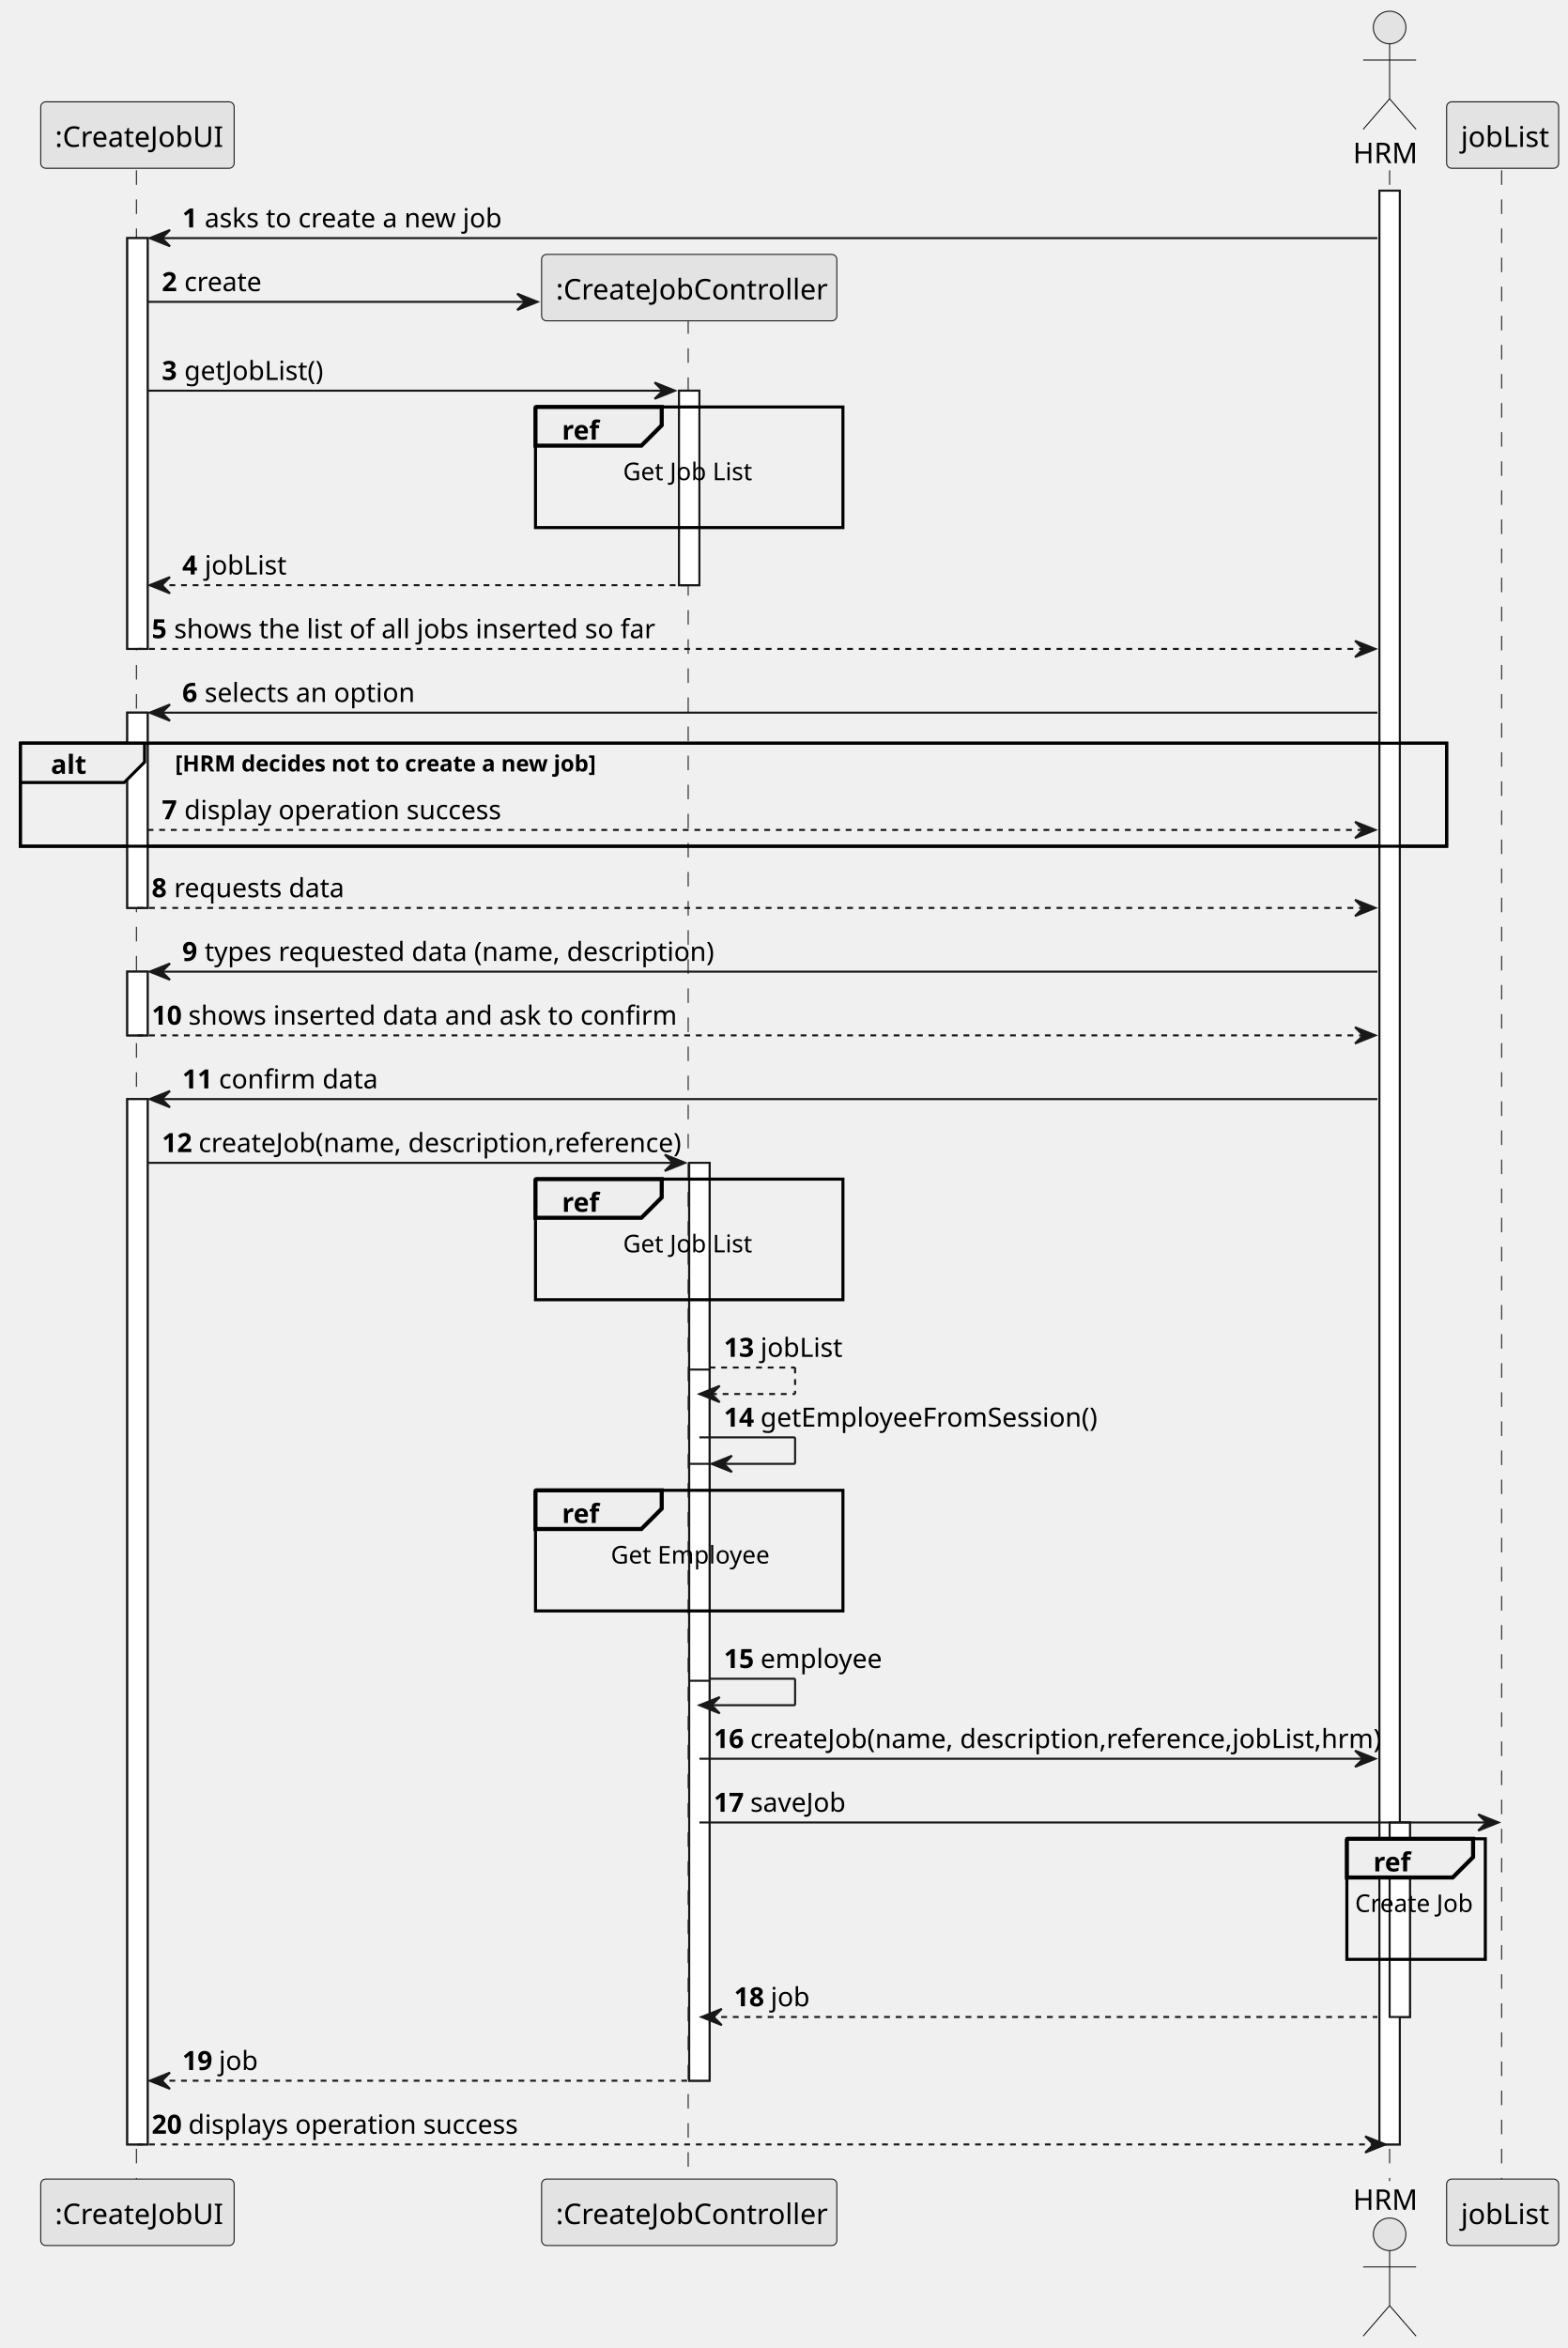
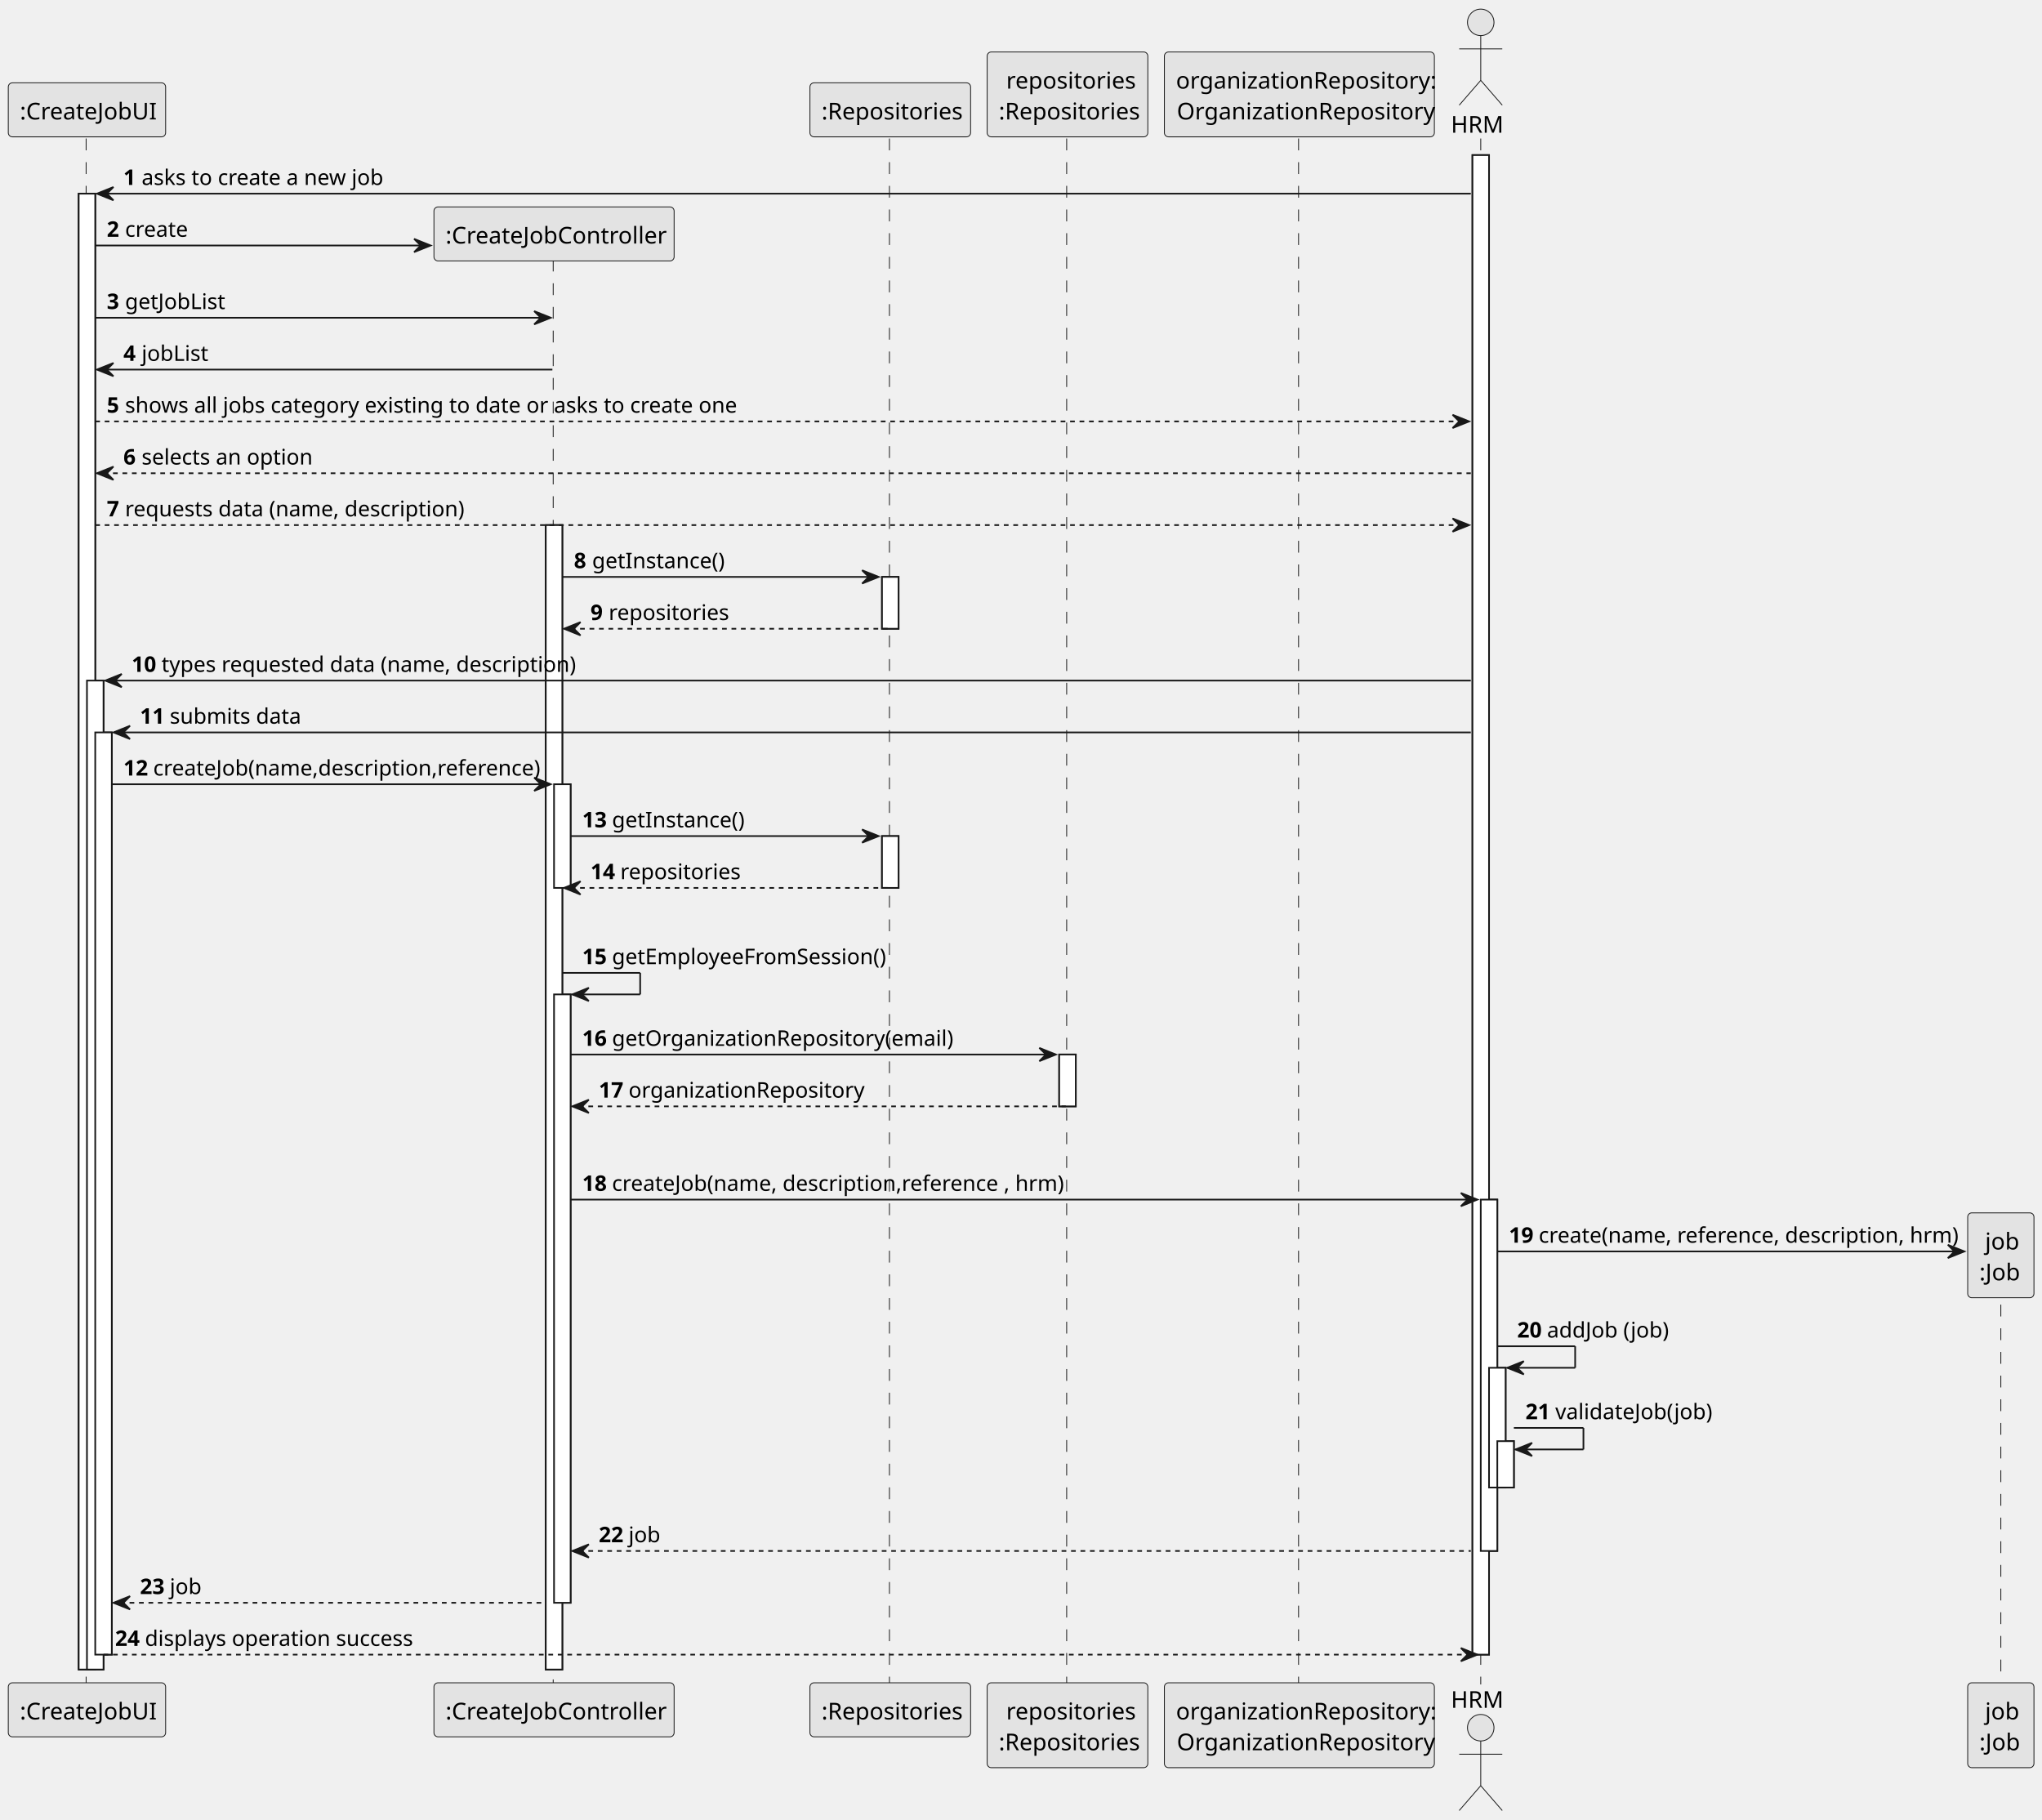
- <svg xmlns="http://www.w3.org/2000/svg" contentStyleType="text/css" height="807.8px" preserveAspectRatio="none" style="width:539px;height:807px;background:#FFFFFF;" version="1.1" viewBox="0 0 539 807" width="539.7px" zoomAndPan="magnify">
+ <svg xmlns="http://www.w3.org/2000/svg" contentStyleType="text/css" height="770px" preserveAspectRatio="none" style="width:863px;height:769px;background:#FFFFFF;" version="1.1" viewBox="0 0 863 769" width="863.8px" zoomAndPan="magnify">
  <defs />
  <g>
-     <rect fill="#FFFFFF" height="141.195" style="stroke:#181818;stroke-width:0.7;" width="7" x="43.75" y="81.838" />
-     <rect fill="#FFFFFF" height="67.111" style="stroke:#181818;stroke-width:0.7;" width="7" x="43.75" y="244.937" />
-     <rect fill="#FFFFFF" height="21.904" style="stroke:#181818;stroke-width:0.7;" width="7" x="43.75" y="333.952" />
-     <rect fill="#FFFFFF" height="359.281" style="stroke:#181818;stroke-width:0.7;" width="7" x="43.75" y="377.759" />
-     <rect fill="#FFFFFF" height="66.853" style="stroke:#181818;stroke-width:0.7;" width="7" x="233.45" y="134.277" />
-     <rect fill="#FFFFFF" height="315.473" style="stroke:#181818;stroke-width:0.7;" width="7" x="236.95" y="399.663" />
-     <rect fill="#FFFFFF" height="71.053" style="stroke:#181818;stroke-width:0.7;" width="7" x="236.95" y="399.663" />
-     <rect fill="#FFFFFF" height="74.553" style="stroke:#181818;stroke-width:0.7;" width="7" x="236.95" y="503.12" />
-     <rect fill="#FFFFFF" height="671.505" style="stroke:#181818;stroke-width:0.7;" width="7" x="474.25" y="65.535" />
-     <rect fill="#FFFFFF" height="66.853" style="stroke:#181818;stroke-width:0.7;" width="7" x="477.75" y="626.38" />
-     <rect fill="none" height="35.407" style="stroke:#000000;stroke-width:1.05;" width="490.35" x="7" y="255.437" />
-     <line style="stroke:#181818;stroke-width:0.35;stroke-dasharray:5.0,5.0;" x1="46.9" x2="46.9" y1="58.535" y2="749.64" />
-     <line style="stroke:#181818;stroke-width:0.35;stroke-dasharray:5.0,5.0;" x1="236.6" x2="236.6" y1="109.706" y2="749.64" />
-     <line style="stroke:#181818;stroke-width:0.35;stroke-dasharray:5.0,5.0;" x1="477.75" x2="477.75" y1="58.535" y2="749.64" />
-     <line style="stroke:#181818;stroke-width:0.35;stroke-dasharray:5.0,5.0;" x1="516.25" x2="516.25" y1="58.535" y2="749.64" />
-     <rect fill="#E3E3E3" height="22.835" rx="1.75" ry="1.75" style="stroke:#181818;stroke-width:0.35;" width="66.5" x="14" y="35" />
-     <text fill="#000000" font-family="sans-serif" font-size="9.8" lengthAdjust="spacing" textLength="56.7" x="18.9" y="50.475">:CreateJobUI</text>
-     <rect fill="#E3E3E3" height="22.835" rx="1.75" ry="1.75" style="stroke:#181818;stroke-width:0.35;" width="66.5" x="14" y="748.94" />
-     <text fill="#000000" font-family="sans-serif" font-size="9.8" lengthAdjust="spacing" textLength="56.7" x="18.9" y="764.415">:CreateJobUI</text>
-     <rect fill="#E3E3E3" height="22.835" rx="1.75" ry="1.75" style="stroke:#181818;stroke-width:0.35;" width="101.5" x="186.2" y="748.94" />
-     <text fill="#000000" font-family="sans-serif" font-size="9.8" lengthAdjust="spacing" textLength="91.7" x="191.1" y="764.415">:CreateJobController</text>
-     <text fill="#000000" font-family="sans-serif" font-size="9.8" lengthAdjust="spacing" textLength="21" x="465.15" y="56.075">HRM</text>
-     <ellipse cx="477.75" cy="9.45" fill="#E3E3E3" rx="5.6" ry="5.6" style="stroke:#181818;stroke-width:0.35;" />
-     <path d="M477.75,15.05 L477.75,33.95 M468.65,20.65 L486.85,20.65 M477.75,33.95 L468.65,44.45 M477.75,33.95 L486.85,44.45 " fill="none" style="stroke:#181818;stroke-width:0.35;" />
-     <text fill="#000000" font-family="sans-serif" font-size="9.8" lengthAdjust="spacing" textLength="21" x="465.15" y="759.515">HRM</text>
-     <ellipse cx="477.75" cy="767.925" fill="#E3E3E3" rx="5.6" ry="5.6" style="stroke:#181818;stroke-width:0.35;" />
-     <path d="M477.75,773.525 L477.75,792.425 M468.65,779.125 L486.85,779.125 M477.75,792.425 L468.65,802.925 M477.75,792.425 L486.85,802.925 " fill="none" style="stroke:#181818;stroke-width:0.35;" />
-     <rect fill="#E3E3E3" height="22.835" rx="1.75" ry="1.75" style="stroke:#181818;stroke-width:0.35;" width="38.5" x="497.35" y="35" />
-     <text fill="#000000" font-family="sans-serif" font-size="9.8" lengthAdjust="spacing" textLength="28.7" x="502.25" y="50.475">jobList</text>
-     <rect fill="#E3E3E3" height="22.835" rx="1.75" ry="1.75" style="stroke:#181818;stroke-width:0.35;" width="38.5" x="497.35" y="748.94" />
-     <text fill="#000000" font-family="sans-serif" font-size="9.8" lengthAdjust="spacing" textLength="28.7" x="502.25" y="764.415">jobList</text>
-     <rect fill="#FFFFFF" height="141.195" style="stroke:#181818;stroke-width:0.7;" width="7" x="43.75" y="81.838" />
-     <rect fill="#FFFFFF" height="67.111" style="stroke:#181818;stroke-width:0.7;" width="7" x="43.75" y="244.937" />
-     <rect fill="#FFFFFF" height="21.904" style="stroke:#181818;stroke-width:0.7;" width="7" x="43.75" y="333.952" />
-     <rect fill="#FFFFFF" height="359.281" style="stroke:#181818;stroke-width:0.7;" width="7" x="43.75" y="377.759" />
-     <rect fill="#FFFFFF" height="66.853" style="stroke:#181818;stroke-width:0.7;" width="7" x="233.45" y="134.277" />
-     <rect fill="#FFFFFF" height="315.473" style="stroke:#181818;stroke-width:0.7;" width="7" x="236.95" y="399.663" />
-     <rect fill="#FFFFFF" height="71.053" style="stroke:#181818;stroke-width:0.7;" width="7" x="236.95" y="399.663" />
-     <rect fill="#FFFFFF" height="74.553" style="stroke:#181818;stroke-width:0.7;" width="7" x="236.95" y="503.12" />
-     <rect fill="#FFFFFF" height="671.505" style="stroke:#181818;stroke-width:0.7;" width="7" x="474.25" y="65.535" />
-     <rect fill="#FFFFFF" height="66.853" style="stroke:#181818;stroke-width:0.7;" width="7" x="477.75" y="626.38" />
-     <polygon fill="#181818" points="58.45,79.038,51.45,81.838,58.45,84.638,55.65,81.838" style="stroke:#181818;stroke-width:0.7;" />
-     <line style="stroke:#181818;stroke-width:0.7;" x1="54.25" x2="473.55" y1="81.838" y2="81.838" />
-     <text fill="#000000" font-family="sans-serif" font-size="9.1" font-weight="bold" lengthAdjust="spacing" textLength="4.9" x="62.65" y="78.155">1</text>
-     <text fill="#000000" font-family="sans-serif" font-size="9.1" lengthAdjust="spacing" textLength="99.4" x="70.35" y="78.155">asks to create a new job</text>
-     <polygon fill="#181818" points="177.8,100.942,184.8,103.742,177.8,106.542,180.6,103.742" style="stroke:#181818;stroke-width:0.7;" />
-     <line style="stroke:#181818;stroke-width:0.7;" x1="50.75" x2="182" y1="103.742" y2="103.742" />
-     <text fill="#000000" font-family="sans-serif" font-size="9.1" font-weight="bold" lengthAdjust="spacing" textLength="4.9" x="55.65" y="100.058">2</text>
-     <text fill="#000000" font-family="sans-serif" font-size="9.1" lengthAdjust="spacing" textLength="25.2" x="63.35" y="100.058">create</text>
-     <rect fill="#E3E3E3" height="22.835" rx="1.75" ry="1.75" style="stroke:#181818;stroke-width:0.35;" width="101.5" x="186.2" y="87.439" />
-     <text fill="#000000" font-family="sans-serif" font-size="9.8" lengthAdjust="spacing" textLength="91.7" x="191.1" y="102.914">:CreateJobController</text>
-     <polygon fill="#181818" points="225.05,131.477,232.05,134.277,225.05,137.077,227.85,134.277" style="stroke:#181818;stroke-width:0.7;" />
-     <line style="stroke:#181818;stroke-width:0.7;" x1="50.75" x2="229.25" y1="134.277" y2="134.277" />
-     <text fill="#000000" font-family="sans-serif" font-size="9.1" font-weight="bold" lengthAdjust="spacing" textLength="4.9" x="55.65" y="130.593">3</text>
-     <text fill="#000000" font-family="sans-serif" font-size="9.1" lengthAdjust="spacing" textLength="46.9" x="63.35" y="130.593">getJobList()</text>
-     <rect fill="none" height="41.449" style="stroke:#000000;stroke-width:1.05;" width="105.7" x="184.1" y="139.877" />
-     <path d="M184.1,139.877 L227.5,139.877 L227.5,146.177 L220.5,153.177 L184.1,153.177 L184.1,139.877 " fill="#EEEEEE" style="stroke:#000000;stroke-width:1.4;" />
-     <text fill="#000000" font-family="sans-serif" font-size="9.1" font-weight="bold" lengthAdjust="spacing" textLength="11.9" x="193.2" y="151.097">ref</text>
-     <text fill="#000000" font-family="sans-serif" font-size="8.4" lengthAdjust="spacing" textLength="45.5" x="214.2" y="165.041">Get Job List</text>
-     <text fill="#000000" font-family="sans-serif" font-size="8.4" lengthAdjust="spacing" textLength="2.1" x="235.9" y="176.214"> </text>
-     <polygon fill="#181818" points="58.45,198.33,51.45,201.13,58.45,203.93,55.65,201.13" style="stroke:#181818;stroke-width:0.7;" />
-     <line style="stroke:#181818;stroke-width:0.7;stroke-dasharray:2.0,2.0;" x1="54.25" x2="236.25" y1="201.13" y2="201.13" />
-     <text fill="#000000" font-family="sans-serif" font-size="9.1" font-weight="bold" lengthAdjust="spacing" textLength="4.9" x="62.65" y="197.446">4</text>
-     <text fill="#000000" font-family="sans-serif" font-size="9.1" lengthAdjust="spacing" textLength="26.6" x="70.35" y="197.446">jobList</text>
-     <polygon fill="#181818" points="465.85,220.233,472.85,223.033,465.85,225.833,468.65,223.033" style="stroke:#181818;stroke-width:0.7;" />
-     <line style="stroke:#181818;stroke-width:0.7;stroke-dasharray:2.0,2.0;" x1="47.25" x2="470.05" y1="223.033" y2="223.033" />
-     <text fill="#000000" font-family="sans-serif" font-size="9.1" font-weight="bold" lengthAdjust="spacing" textLength="4.9" x="52.15" y="219.35">5</text>
-     <text fill="#000000" font-family="sans-serif" font-size="9.1" lengthAdjust="spacing" textLength="157.5" x="59.85" y="219.35">shows the list of all jobs inserted so far</text>
-     <polygon fill="#181818" points="58.45,242.137,51.45,244.937,58.45,247.737,55.65,244.937" style="stroke:#181818;stroke-width:0.7;" />
-     <line style="stroke:#181818;stroke-width:0.7;" x1="54.25" x2="473.55" y1="244.937" y2="244.937" />
-     <text fill="#000000" font-family="sans-serif" font-size="9.1" font-weight="bold" lengthAdjust="spacing" textLength="4.9" x="62.65" y="241.253">6</text>
-     <text fill="#000000" font-family="sans-serif" font-size="9.1" lengthAdjust="spacing" textLength="69.3" x="70.35" y="241.253">selects an option</text>
-     <path d="M7,255.437 L49.7,255.437 L49.7,261.941 L42.7,268.941 L7,268.941 L7,255.437 " fill="#EEEEEE" style="stroke:#000000;stroke-width:1.05;" />
-     <rect fill="none" height="35.407" style="stroke:#000000;stroke-width:1.05;" width="490.35" x="7" y="255.437" />
-     <text fill="#000000" font-family="sans-serif" font-size="9.1" font-weight="bold" lengthAdjust="spacing" textLength="11.2" x="17.5" y="265.957">alt</text>
-     <text fill="#000000" font-family="sans-serif" font-size="7.7" font-weight="bold" lengthAdjust="spacing" textLength="145.6" x="60.2" y="265.146">[HRM decides not to create a new job]</text>
-     <polygon fill="#181818" points="465.85,282.445,472.85,285.245,465.85,288.045,468.65,285.245" style="stroke:#181818;stroke-width:0.7;" />
-     <line style="stroke:#181818;stroke-width:0.7;stroke-dasharray:2.0,2.0;" x1="50.75" x2="470.05" y1="285.245" y2="285.245" />
-     <text fill="#000000" font-family="sans-serif" font-size="9.1" font-weight="bold" lengthAdjust="spacing" textLength="4.9" x="55.65" y="281.561">7</text>
-     <text fill="#000000" font-family="sans-serif" font-size="9.1" lengthAdjust="spacing" textLength="105.7" x="63.35" y="281.561">display operation success</text>
-     <polygon fill="#181818" points="465.85,309.248,472.85,312.048,465.85,314.848,468.65,312.048" style="stroke:#181818;stroke-width:0.7;" />
-     <line style="stroke:#181818;stroke-width:0.7;stroke-dasharray:2.0,2.0;" x1="47.25" x2="470.05" y1="312.048" y2="312.048" />
-     <text fill="#000000" font-family="sans-serif" font-size="9.1" font-weight="bold" lengthAdjust="spacing" textLength="4.9" x="52.15" y="308.364">8</text>
-     <text fill="#000000" font-family="sans-serif" font-size="9.1" lengthAdjust="spacing" textLength="55.3" x="59.85" y="308.364">requests data</text>
-     <polygon fill="#181818" points="58.45,331.152,51.45,333.952,58.45,336.752,55.65,333.952" style="stroke:#181818;stroke-width:0.7;" />
-     <line style="stroke:#181818;stroke-width:0.7;" x1="54.25" x2="473.55" y1="333.952" y2="333.952" />
-     <text fill="#000000" font-family="sans-serif" font-size="9.1" font-weight="bold" lengthAdjust="spacing" textLength="4.9" x="62.65" y="330.268">9</text>
-     <text fill="#000000" font-family="sans-serif" font-size="9.1" lengthAdjust="spacing" textLength="165.9" x="70.35" y="330.268">types requested data (name, description)</text>
-     <polygon fill="#181818" points="465.85,353.056,472.85,355.856,465.85,358.656,468.65,355.856" style="stroke:#181818;stroke-width:0.7;" />
-     <line style="stroke:#181818;stroke-width:0.7;stroke-dasharray:2.0,2.0;" x1="47.25" x2="470.05" y1="355.856" y2="355.856" />
-     <text fill="#000000" font-family="sans-serif" font-size="9.1" font-weight="bold" lengthAdjust="spacing" textLength="9.8" x="52.15" y="352.172">10</text>
-     <text fill="#000000" font-family="sans-serif" font-size="9.1" lengthAdjust="spacing" textLength="158.9" x="64.75" y="352.172">shows inserted data and ask to confirm</text>
-     <polygon fill="#181818" points="58.45,374.959,51.45,377.759,58.45,380.559,55.65,377.759" style="stroke:#181818;stroke-width:0.7;" />
-     <line style="stroke:#181818;stroke-width:0.7;" x1="54.25" x2="473.55" y1="377.759" y2="377.759" />
-     <text fill="#000000" font-family="sans-serif" font-size="9.1" font-weight="bold" lengthAdjust="spacing" textLength="9.8" x="62.65" y="374.075">11</text>
-     <text fill="#000000" font-family="sans-serif" font-size="9.1" lengthAdjust="spacing" textLength="49.7" x="75.25" y="374.075">confirm data</text>
-     <polygon fill="#181818" points="228.55,396.863,235.55,399.663,228.55,402.463,231.35,399.663" style="stroke:#181818;stroke-width:0.7;" />
-     <line style="stroke:#181818;stroke-width:0.7;" x1="50.75" x2="232.75" y1="399.663" y2="399.663" />
-     <text fill="#000000" font-family="sans-serif" font-size="9.1" font-weight="bold" lengthAdjust="spacing" textLength="9.8" x="55.65" y="395.979">12</text>
-     <text fill="#000000" font-family="sans-serif" font-size="9.1" lengthAdjust="spacing" textLength="156.8" x="68.25" y="395.979">createJob(name, description,reference)</text>
-     <rect fill="none" height="41.449" style="stroke:#000000;stroke-width:1.05;" width="105.7" x="184.1" y="405.263" />
-     <path d="M184.1,405.263 L227.5,405.263 L227.5,411.563 L220.5,418.563 L184.1,418.563 L184.1,405.263 " fill="#EEEEEE" style="stroke:#000000;stroke-width:1.4;" />
-     <text fill="#000000" font-family="sans-serif" font-size="9.1" font-weight="bold" lengthAdjust="spacing" textLength="11.9" x="193.2" y="416.483">ref</text>
-     <text fill="#000000" font-family="sans-serif" font-size="8.4" lengthAdjust="spacing" textLength="45.5" x="214.2" y="430.428">Get Job List</text>
-     <text fill="#000000" font-family="sans-serif" font-size="8.4" lengthAdjust="spacing" textLength="2.1" x="235.9" y="441.6"> </text>
-     <line style="stroke:#181818;stroke-width:0.7;stroke-dasharray:2.0,2.0;" x1="243.95" x2="273.35" y1="470.016" y2="470.016" />
-     <line style="stroke:#181818;stroke-width:0.7;stroke-dasharray:2.0,2.0;" x1="273.35" x2="273.35" y1="470.016" y2="479.116" />
-     <line style="stroke:#181818;stroke-width:0.7;stroke-dasharray:2.0,2.0;" x1="240.45" x2="273.35" y1="479.116" y2="479.116" />
-     <polygon fill="#181818" points="247.45,476.316,240.45,479.116,247.45,481.916,244.65,479.116" style="stroke:#181818;stroke-width:0.7;" />
-     <text fill="#000000" font-family="sans-serif" font-size="9.1" font-weight="bold" lengthAdjust="spacing" textLength="9.8" x="248.85" y="466.332">13</text>
-     <text fill="#000000" font-family="sans-serif" font-size="9.1" lengthAdjust="spacing" textLength="26.6" x="261.45" y="466.332">jobList</text>
-     <line style="stroke:#181818;stroke-width:0.7;" x1="240.45" x2="273.35" y1="494.019" y2="494.019" />
-     <line style="stroke:#181818;stroke-width:0.7;" x1="273.35" x2="273.35" y1="494.019" y2="503.12" />
-     <line style="stroke:#181818;stroke-width:0.7;" x1="244.65" x2="273.35" y1="503.12" y2="503.12" />
-     <polygon fill="#181818" points="251.65,500.32,244.65,503.12,251.65,505.92,248.85,503.12" style="stroke:#181818;stroke-width:0.7;" />
-     <text fill="#000000" font-family="sans-serif" font-size="9.1" font-weight="bold" lengthAdjust="spacing" textLength="9.8" x="248.85" y="490.336">14</text>
-     <text fill="#000000" font-family="sans-serif" font-size="9.1" lengthAdjust="spacing" textLength="112.7" x="261.45" y="490.336">getEmployeeFromSession()</text>
-     <rect fill="none" height="41.449" style="stroke:#000000;stroke-width:1.05;" width="105.7" x="184.1" y="512.22" />
-     <path d="M184.1,512.22 L227.5,512.22 L227.5,518.519 L220.5,525.519 L184.1,525.519 L184.1,512.22 " fill="#EEEEEE" style="stroke:#000000;stroke-width:1.4;" />
-     <text fill="#000000" font-family="sans-serif" font-size="9.1" font-weight="bold" lengthAdjust="spacing" textLength="11.9" x="193.2" y="523.439">ref</text>
-     <text fill="#000000" font-family="sans-serif" font-size="8.4" lengthAdjust="spacing" textLength="53.9" x="210" y="537.384">Get Employee</text>
-     <text fill="#000000" font-family="sans-serif" font-size="8.4" lengthAdjust="spacing" textLength="2.1" x="235.9" y="548.557"> </text>
-     <line style="stroke:#181818;stroke-width:0.7;" x1="243.95" x2="273.35" y1="576.972" y2="576.972" />
-     <line style="stroke:#181818;stroke-width:0.7;" x1="273.35" x2="273.35" y1="576.972" y2="586.072" />
-     <line style="stroke:#181818;stroke-width:0.7;" x1="240.45" x2="273.35" y1="586.072" y2="586.072" />
-     <polygon fill="#181818" points="247.45,583.272,240.45,586.072,247.45,588.872,244.65,586.072" style="stroke:#181818;stroke-width:0.7;" />
-     <text fill="#000000" font-family="sans-serif" font-size="9.1" font-weight="bold" lengthAdjust="spacing" textLength="9.8" x="248.85" y="573.288">15</text>
-     <text fill="#000000" font-family="sans-serif" font-size="9.1" lengthAdjust="spacing" textLength="39.2" x="261.45" y="573.288">employee</text>
-     <polygon fill="#181818" points="465.85,601.676,472.85,604.476,465.85,607.276,468.65,604.476" style="stroke:#181818;stroke-width:0.7;" />
-     <line style="stroke:#181818;stroke-width:0.7;" x1="240.45" x2="470.05" y1="604.476" y2="604.476" />
-     <text fill="#000000" font-family="sans-serif" font-size="9.1" font-weight="bold" lengthAdjust="spacing" textLength="9.8" x="245.35" y="600.792">16</text>
-     <text fill="#000000" font-family="sans-serif" font-size="9.1" lengthAdjust="spacing" textLength="204.4" x="257.95" y="600.792">createJob(name, description,reference,jobList,hrm)</text>
-     <polygon fill="#181818" points="508.2,623.58,515.2,626.38,508.2,629.18,511,626.38" style="stroke:#181818;stroke-width:0.7;" />
-     <line style="stroke:#181818;stroke-width:0.7;" x1="240.45" x2="512.4" y1="626.38" y2="626.38" />
-     <text fill="#000000" font-family="sans-serif" font-size="9.1" font-weight="bold" lengthAdjust="spacing" textLength="9.8" x="245.35" y="622.696">17</text>
-     <text fill="#000000" font-family="sans-serif" font-size="9.1" lengthAdjust="spacing" textLength="32.2" x="257.95" y="622.696">saveJob</text>
-     <rect fill="none" height="41.449" style="stroke:#000000;stroke-width:1.05;" width="47.6" x="463.05" y="631.98" />
-     <path d="M463.05,631.98 L506.45,631.98 L506.45,638.28 L499.45,645.28 L463.05,645.28 L463.05,631.98 " fill="#EEEEEE" style="stroke:#000000;stroke-width:1.4;" />
-     <text fill="#000000" font-family="sans-serif" font-size="9.1" font-weight="bold" lengthAdjust="spacing" textLength="11.9" x="472.15" y="643.199">ref</text>
-     <text fill="#000000" font-family="sans-serif" font-size="8.4" lengthAdjust="spacing" textLength="42" x="465.85" y="657.144">Create Job</text>
-     <text fill="#000000" font-family="sans-serif" font-size="8.4" lengthAdjust="spacing" textLength="2.1" x="485.8" y="668.317"> </text>
-     <polygon fill="#181818" points="248.15,690.432,241.15,693.232,248.15,696.032,245.35,693.232" style="stroke:#181818;stroke-width:0.7;" />
-     <line style="stroke:#181818;stroke-width:0.7;stroke-dasharray:2.0,2.0;" x1="243.95" x2="473.55" y1="693.232" y2="693.232" />
-     <text fill="#000000" font-family="sans-serif" font-size="9.1" font-weight="bold" lengthAdjust="spacing" textLength="9.8" x="252.35" y="689.548">18</text>
-     <text fill="#000000" font-family="sans-serif" font-size="9.1" lengthAdjust="spacing" textLength="11.9" x="264.95" y="689.548">job</text>
-     <polygon fill="#181818" points="58.45,712.336,51.45,715.136,58.45,717.936,55.65,715.136" style="stroke:#181818;stroke-width:0.7;" />
-     <line style="stroke:#181818;stroke-width:0.7;stroke-dasharray:2.0,2.0;" x1="54.25" x2="236.25" y1="715.136" y2="715.136" />
-     <text fill="#000000" font-family="sans-serif" font-size="9.1" font-weight="bold" lengthAdjust="spacing" textLength="9.8" x="62.65" y="711.452">19</text>
-     <text fill="#000000" font-family="sans-serif" font-size="9.1" lengthAdjust="spacing" textLength="11.9" x="75.25" y="711.452">job</text>
-     <polygon fill="#181818" points="469.35,734.24,476.35,737.04,469.35,739.84,472.15,737.04" style="stroke:#181818;stroke-width:0.7;" />
-     <line style="stroke:#181818;stroke-width:0.7;stroke-dasharray:2.0,2.0;" x1="47.25" x2="473.55" y1="737.04" y2="737.04" />
-     <text fill="#000000" font-family="sans-serif" font-size="9.1" font-weight="bold" lengthAdjust="spacing" textLength="9.8" x="52.15" y="733.356">20</text>
-     <text fill="#000000" font-family="sans-serif" font-size="9.1" lengthAdjust="spacing" textLength="110.6" x="64.75" y="733.356">displays operation success</text>
+     <rect fill="#FFFFFF" height="623.682" style="stroke:#181818;stroke-width:0.7;" width="7" x="33.25" y="81.838" />
+     <rect fill="#FFFFFF" height="417.918" style="stroke:#181818;stroke-width:0.7;" width="7" x="36.75" y="287.603" />
+     <rect fill="#FFFFFF" height="389.714" style="stroke:#181818;stroke-width:0.7;" width="7" x="40.25" y="309.507" />
+     <rect fill="#FFFFFF" height="483.629" style="stroke:#181818;stroke-width:0.7;" width="7" x="230.65" y="221.892" />
+     <rect fill="#FFFFFF" height="43.807" style="stroke:#181818;stroke-width:0.7;" width="7" x="234.15" y="331.41" />
+     <rect fill="#FFFFFF" height="257.096" style="stroke:#181818;stroke-width:0.7;" width="7" x="234.15" y="420.221" />
+     <rect fill="#FFFFFF" height="21.904" style="stroke:#181818;stroke-width:0.7;" width="7" x="372.75" y="243.796" />
+     <rect fill="#FFFFFF" height="21.904" style="stroke:#181818;stroke-width:0.7;" width="7" x="372.75" y="353.314" />
+     <rect fill="#FFFFFF" height="21.904" style="stroke:#181818;stroke-width:0.7;" width="7" x="447.65" y="445.625" />
+     <rect fill="#FFFFFF" height="633.686" style="stroke:#181818;stroke-width:0.7;" width="7" x="622.3" y="65.535" />
+     <rect fill="#FFFFFF" height="148.481" style="stroke:#181818;stroke-width:0.7;" width="7" x="625.8" y="506.933" />
+     <rect fill="#FFFFFF" height="50.604" style="stroke:#181818;stroke-width:0.7;" width="7" x="629.3" y="578.006" />
+     <rect fill="#FFFFFF" height="19.6" style="stroke:#181818;stroke-width:0.7;" width="7" x="632.8" y="609.01" />
+     <line style="stroke:#181818;stroke-width:0.35;stroke-dasharray:5.0,5.0;" x1="36.4" x2="36.4" y1="58.535" y2="711.821" />
+     <line style="stroke:#181818;stroke-width:0.35;stroke-dasharray:5.0,5.0;" x1="233.8" x2="233.8" y1="109.706" y2="711.821" />
+     <line style="stroke:#181818;stroke-width:0.35;stroke-dasharray:5.0,5.0;" x1="375.9" x2="375.9" y1="58.535" y2="711.821" />
+     <line style="stroke:#181818;stroke-width:0.35;stroke-dasharray:5.0,5.0;" x1="450.8" x2="450.8" y1="58.535" y2="711.821" />
+     <line style="stroke:#181818;stroke-width:0.35;stroke-dasharray:5.0,5.0;" x1="548.8" x2="548.8" y1="58.535" y2="711.821" />
+     <line style="stroke:#181818;stroke-width:0.35;stroke-dasharray:5.0,5.0;" x1="625.8" x2="625.8" y1="58.535" y2="711.821" />
+     <line style="stroke:#181818;stroke-width:0.35;stroke-dasharray:5.0,5.0;" x1="845.6" x2="845.6" y1="541.317" y2="711.821" />
+     <rect fill="#E3E3E3" height="22.835" rx="1.75" ry="1.75" style="stroke:#181818;stroke-width:0.35;" width="66.5" x="3.5" y="35" />
+     <text fill="#000000" font-family="sans-serif" font-size="9.8" lengthAdjust="spacing" textLength="56.7" x="8.4" y="50.475">:CreateJobUI</text>
+     <rect fill="#E3E3E3" height="22.835" rx="1.75" ry="1.75" style="stroke:#181818;stroke-width:0.35;" width="66.5" x="3.5" y="711.121" />
+     <text fill="#000000" font-family="sans-serif" font-size="9.8" lengthAdjust="spacing" textLength="56.7" x="8.4" y="726.596">:CreateJobUI</text>
+     <rect fill="#E3E3E3" height="22.835" rx="1.75" ry="1.75" style="stroke:#181818;stroke-width:0.35;" width="101.5" x="183.4" y="711.121" />
+     <text fill="#000000" font-family="sans-serif" font-size="9.8" lengthAdjust="spacing" textLength="91.7" x="188.3" y="726.596">:CreateJobController</text>
+     <rect fill="#E3E3E3" height="22.835" rx="1.75" ry="1.75" style="stroke:#181818;stroke-width:0.35;" width="67.9" x="342.3" y="35" />
+     <text fill="#000000" font-family="sans-serif" font-size="9.8" lengthAdjust="spacing" textLength="58.1" x="347.2" y="50.475">:Repositories</text>
+     <rect fill="#E3E3E3" height="22.835" rx="1.75" ry="1.75" style="stroke:#181818;stroke-width:0.35;" width="67.9" x="342.3" y="711.121" />
+     <text fill="#000000" font-family="sans-serif" font-size="9.8" lengthAdjust="spacing" textLength="58.1" x="347.2" y="726.596">:Repositories</text>
+     <rect fill="#E3E3E3" height="35.87" rx="1.75" ry="1.75" style="stroke:#181818;stroke-width:0.35;" width="67.9" x="417.2" y="21.965" />
+     <text fill="#000000" font-family="sans-serif" font-size="9.8" lengthAdjust="spacing" textLength="51.8" x="425.25" y="37.44">repositories</text>
+     <text fill="#000000" font-family="sans-serif" font-size="9.8" lengthAdjust="spacing" textLength="58.1" x="422.1" y="50.475">:Repositories</text>
+     <rect fill="#E3E3E3" height="35.87" rx="1.75" ry="1.75" style="stroke:#181818;stroke-width:0.35;" width="67.9" x="417.2" y="711.121" />
+     <text fill="#000000" font-family="sans-serif" font-size="9.8" lengthAdjust="spacing" textLength="51.8" x="425.25" y="726.596">repositories</text>
+     <text fill="#000000" font-family="sans-serif" font-size="9.8" lengthAdjust="spacing" textLength="58.1" x="422.1" y="739.631">:Repositories</text>
+     <rect fill="#E3E3E3" height="35.87" rx="1.75" ry="1.75" style="stroke:#181818;stroke-width:0.35;" width="114.1" x="492.1" y="21.965" />
+     <text fill="#000000" font-family="sans-serif" font-size="9.8" lengthAdjust="spacing" textLength="104.3" x="497" y="37.44">organizationRepository:</text>
+     <text fill="#000000" font-family="sans-serif" font-size="9.8" lengthAdjust="spacing" textLength="103.6" x="497.35" y="50.475">OrganizationRepository</text>
+     <rect fill="#E3E3E3" height="35.87" rx="1.75" ry="1.75" style="stroke:#181818;stroke-width:0.35;" width="114.1" x="492.1" y="711.121" />
+     <text fill="#000000" font-family="sans-serif" font-size="9.8" lengthAdjust="spacing" textLength="104.3" x="497" y="726.596">organizationRepository:</text>
+     <text fill="#000000" font-family="sans-serif" font-size="9.8" lengthAdjust="spacing" textLength="103.6" x="497.35" y="739.631">OrganizationRepository</text>
+     <text fill="#000000" font-family="sans-serif" font-size="9.8" lengthAdjust="spacing" textLength="21" x="613.2" y="56.075">HRM</text>
+     <ellipse cx="625.8" cy="9.45" fill="#E3E3E3" rx="5.6" ry="5.6" style="stroke:#181818;stroke-width:0.35;" />
+     <path d="M625.8,15.05 L625.8,33.95 M616.7,20.65 L634.9,20.65 M625.8,33.95 L616.7,44.45 M625.8,33.95 L634.9,44.45 " fill="none" style="stroke:#181818;stroke-width:0.35;" />
+     <text fill="#000000" font-family="sans-serif" font-size="9.8" lengthAdjust="spacing" textLength="21" x="613.2" y="721.696">HRM</text>
+     <ellipse cx="625.8" cy="730.106" fill="#E3E3E3" rx="5.6" ry="5.6" style="stroke:#181818;stroke-width:0.35;" />
+     <path d="M625.8,735.706 L625.8,754.606 M616.7,741.306 L634.9,741.306 M625.8,754.606 L616.7,765.106 M625.8,754.606 L634.9,765.106 " fill="none" style="stroke:#181818;stroke-width:0.35;" />
+     <rect fill="#E3E3E3" height="35.87" rx="1.75" ry="1.75" style="stroke:#181818;stroke-width:0.35;" width="28" x="831.6" y="711.121" />
+     <text fill="#000000" font-family="sans-serif" font-size="9.8" lengthAdjust="spacing" textLength="13.3" x="838.95" y="726.596">job</text>
+     <text fill="#000000" font-family="sans-serif" font-size="9.8" lengthAdjust="spacing" textLength="18.2" x="836.5" y="739.631">:Job</text>
+     <rect fill="#FFFFFF" height="623.682" style="stroke:#181818;stroke-width:0.7;" width="7" x="33.25" y="81.838" />
+     <rect fill="#FFFFFF" height="417.918" style="stroke:#181818;stroke-width:0.7;" width="7" x="36.75" y="287.603" />
+     <rect fill="#FFFFFF" height="389.714" style="stroke:#181818;stroke-width:0.7;" width="7" x="40.25" y="309.507" />
+     <rect fill="#FFFFFF" height="483.629" style="stroke:#181818;stroke-width:0.7;" width="7" x="230.65" y="221.892" />
+     <rect fill="#FFFFFF" height="43.807" style="stroke:#181818;stroke-width:0.7;" width="7" x="234.15" y="331.41" />
+     <rect fill="#FFFFFF" height="257.096" style="stroke:#181818;stroke-width:0.7;" width="7" x="234.15" y="420.221" />
+     <rect fill="#FFFFFF" height="21.904" style="stroke:#181818;stroke-width:0.7;" width="7" x="372.75" y="243.796" />
+     <rect fill="#FFFFFF" height="21.904" style="stroke:#181818;stroke-width:0.7;" width="7" x="372.75" y="353.314" />
+     <rect fill="#FFFFFF" height="21.904" style="stroke:#181818;stroke-width:0.7;" width="7" x="447.65" y="445.625" />
+     <rect fill="#FFFFFF" height="633.686" style="stroke:#181818;stroke-width:0.7;" width="7" x="622.3" y="65.535" />
+     <rect fill="#FFFFFF" height="148.481" style="stroke:#181818;stroke-width:0.7;" width="7" x="625.8" y="506.933" />
+     <rect fill="#FFFFFF" height="50.604" style="stroke:#181818;stroke-width:0.7;" width="7" x="629.3" y="578.006" />
+     <rect fill="#FFFFFF" height="19.6" style="stroke:#181818;stroke-width:0.7;" width="7" x="632.8" y="609.01" />
+     <polygon fill="#181818" points="47.95,79.038,40.95,81.838,47.95,84.638,45.15,81.838" style="stroke:#181818;stroke-width:0.7;" />
+     <line style="stroke:#181818;stroke-width:0.7;" x1="43.75" x2="621.6" y1="81.838" y2="81.838" />
+     <text fill="#000000" font-family="sans-serif" font-size="9.1" font-weight="bold" lengthAdjust="spacing" textLength="4.9" x="52.15" y="78.155">1</text>
+     <text fill="#000000" font-family="sans-serif" font-size="9.1" lengthAdjust="spacing" textLength="99.4" x="59.85" y="78.155">asks to create a new job</text>
+     <polygon fill="#181818" points="175,100.942,182,103.742,175,106.542,177.8,103.742" style="stroke:#181818;stroke-width:0.7;" />
+     <line style="stroke:#181818;stroke-width:0.7;" x1="40.25" x2="179.2" y1="103.742" y2="103.742" />
+     <text fill="#000000" font-family="sans-serif" font-size="9.1" font-weight="bold" lengthAdjust="spacing" textLength="4.9" x="45.15" y="100.058">2</text>
+     <text fill="#000000" font-family="sans-serif" font-size="9.1" lengthAdjust="spacing" textLength="25.2" x="52.85" y="100.058">create</text>
+     <rect fill="#E3E3E3" height="22.835" rx="1.75" ry="1.75" style="stroke:#181818;stroke-width:0.35;" width="101.5" x="183.4" y="87.439" />
+     <text fill="#000000" font-family="sans-serif" font-size="9.8" lengthAdjust="spacing" textLength="91.7" x="188.3" y="102.914">:CreateJobController</text>
+     <polygon fill="#181818" points="225.75,131.477,232.75,134.277,225.75,137.077,228.55,134.277" style="stroke:#181818;stroke-width:0.7;" />
+     <line style="stroke:#181818;stroke-width:0.7;" x1="40.25" x2="229.95" y1="134.277" y2="134.277" />
+     <text fill="#000000" font-family="sans-serif" font-size="9.1" font-weight="bold" lengthAdjust="spacing" textLength="4.9" x="45.15" y="130.593">3</text>
+     <text fill="#000000" font-family="sans-serif" font-size="9.1" lengthAdjust="spacing" textLength="41.3" x="52.85" y="130.593">getJobList</text>
+     <polygon fill="#181818" points="47.95,153.381,40.95,156.181,47.95,158.981,45.15,156.181" style="stroke:#181818;stroke-width:0.7;" />
+     <line style="stroke:#181818;stroke-width:0.7;" x1="43.75" x2="233.45" y1="156.181" y2="156.181" />
+     <text fill="#000000" font-family="sans-serif" font-size="9.1" font-weight="bold" lengthAdjust="spacing" textLength="4.9" x="52.15" y="152.497">4</text>
+     <text fill="#000000" font-family="sans-serif" font-size="9.1" lengthAdjust="spacing" textLength="26.6" x="59.85" y="152.497">jobList</text>
+     <polygon fill="#181818" points="613.9,175.284,620.9,178.084,613.9,180.884,616.7,178.084" style="stroke:#181818;stroke-width:0.7;" />
+     <line style="stroke:#181818;stroke-width:0.7;stroke-dasharray:2.0,2.0;" x1="40.25" x2="618.1" y1="178.084" y2="178.084" />
+     <text fill="#000000" font-family="sans-serif" font-size="9.1" font-weight="bold" lengthAdjust="spacing" textLength="4.9" x="45.15" y="174.4">5</text>
+     <text fill="#000000" font-family="sans-serif" font-size="9.1" lengthAdjust="spacing" textLength="249.2" x="52.85" y="174.4">shows all jobs category existing to date or asks to create one</text>
+     <polygon fill="#181818" points="47.95,197.188,40.95,199.988,47.95,202.788,45.15,199.988" style="stroke:#181818;stroke-width:0.7;" />
+     <line style="stroke:#181818;stroke-width:0.7;stroke-dasharray:2.0,2.0;" x1="43.75" x2="621.6" y1="199.988" y2="199.988" />
+     <text fill="#000000" font-family="sans-serif" font-size="9.1" font-weight="bold" lengthAdjust="spacing" textLength="4.9" x="52.15" y="196.304">6</text>
+     <text fill="#000000" font-family="sans-serif" font-size="9.1" lengthAdjust="spacing" textLength="69.3" x="59.85" y="196.304">selects an option</text>
+     <polygon fill="#181818" points="613.9,219.092,620.9,221.892,613.9,224.692,616.7,221.892" style="stroke:#181818;stroke-width:0.7;" />
+     <line style="stroke:#181818;stroke-width:0.7;stroke-dasharray:2.0,2.0;" x1="40.25" x2="618.1" y1="221.892" y2="221.892" />
+     <text fill="#000000" font-family="sans-serif" font-size="9.1" font-weight="bold" lengthAdjust="spacing" textLength="4.9" x="45.15" y="218.208">7</text>
+     <text fill="#000000" font-family="sans-serif" font-size="9.1" lengthAdjust="spacing" textLength="135.8" x="52.85" y="218.208">requests data (name, description)</text>
+     <polygon fill="#181818" points="364.35,240.995,371.35,243.796,364.35,246.595,367.15,243.796" style="stroke:#181818;stroke-width:0.7;" />
+     <line style="stroke:#181818;stroke-width:0.7;" x1="237.65" x2="368.55" y1="243.796" y2="243.796" />
+     <text fill="#000000" font-family="sans-serif" font-size="9.1" font-weight="bold" lengthAdjust="spacing" textLength="4.9" x="242.55" y="240.112">8</text>
+     <text fill="#000000" font-family="sans-serif" font-size="9.1" lengthAdjust="spacing" textLength="52.5" x="250.25" y="240.112">getInstance()</text>
+     <polygon fill="#181818" points="245.35,262.899,238.35,265.699,245.35,268.499,242.55,265.699" style="stroke:#181818;stroke-width:0.7;" />
+     <line style="stroke:#181818;stroke-width:0.7;stroke-dasharray:2.0,2.0;" x1="241.15" x2="375.55" y1="265.699" y2="265.699" />
+     <text fill="#000000" font-family="sans-serif" font-size="9.1" font-weight="bold" lengthAdjust="spacing" textLength="4.9" x="249.55" y="262.015">9</text>
+     <text fill="#000000" font-family="sans-serif" font-size="9.1" lengthAdjust="spacing" textLength="46.9" x="257.25" y="262.015">repositories</text>
+     <polygon fill="#181818" points="51.45,284.803,44.45,287.603,51.45,290.403,48.65,287.603" style="stroke:#181818;stroke-width:0.7;" />
+     <line style="stroke:#181818;stroke-width:0.7;" x1="47.25" x2="621.6" y1="287.603" y2="287.603" />
+     <text fill="#000000" font-family="sans-serif" font-size="9.1" font-weight="bold" lengthAdjust="spacing" textLength="9.8" x="55.65" y="283.919">10</text>
+     <text fill="#000000" font-family="sans-serif" font-size="9.1" lengthAdjust="spacing" textLength="165.9" x="68.25" y="283.919">types requested data (name, description)</text>
+     <polygon fill="#181818" points="54.95,306.707,47.95,309.507,54.95,312.307,52.15,309.507" style="stroke:#181818;stroke-width:0.7;" />
+     <line style="stroke:#181818;stroke-width:0.7;" x1="50.75" x2="621.6" y1="309.507" y2="309.507" />
+     <text fill="#000000" font-family="sans-serif" font-size="9.1" font-weight="bold" lengthAdjust="spacing" textLength="9.8" x="59.15" y="305.823">11</text>
+     <text fill="#000000" font-family="sans-serif" font-size="9.1" lengthAdjust="spacing" textLength="52.5" x="71.75" y="305.823">submits data</text>
+     <polygon fill="#181818" points="225.75,328.61,232.75,331.41,225.75,334.21,228.55,331.41" style="stroke:#181818;stroke-width:0.7;" />
+     <line style="stroke:#181818;stroke-width:0.7;" x1="47.25" x2="229.95" y1="331.41" y2="331.41" />
+     <text fill="#000000" font-family="sans-serif" font-size="9.1" font-weight="bold" lengthAdjust="spacing" textLength="9.8" x="52.15" y="327.726">12</text>
+     <text fill="#000000" font-family="sans-serif" font-size="9.1" lengthAdjust="spacing" textLength="154" x="64.75" y="327.726">createJob(name,description,reference)</text>
+     <polygon fill="#181818" points="364.35,350.514,371.35,353.314,364.35,356.114,367.15,353.314" style="stroke:#181818;stroke-width:0.7;" />
+     <line style="stroke:#181818;stroke-width:0.7;" x1="241.15" x2="368.55" y1="353.314" y2="353.314" />
+     <text fill="#000000" font-family="sans-serif" font-size="9.1" font-weight="bold" lengthAdjust="spacing" textLength="9.8" x="246.05" y="349.63">13</text>
+     <text fill="#000000" font-family="sans-serif" font-size="9.1" lengthAdjust="spacing" textLength="52.5" x="258.65" y="349.63">getInstance()</text>
+     <polygon fill="#181818" points="245.35,372.418,238.35,375.218,245.35,378.018,242.55,375.218" style="stroke:#181818;stroke-width:0.7;" />
+     <line style="stroke:#181818;stroke-width:0.7;stroke-dasharray:2.0,2.0;" x1="241.15" x2="375.55" y1="375.218" y2="375.218" />
+     <text fill="#000000" font-family="sans-serif" font-size="9.1" font-weight="bold" lengthAdjust="spacing" textLength="9.8" x="249.55" y="371.534">14</text>
+     <text fill="#000000" font-family="sans-serif" font-size="9.1" lengthAdjust="spacing" textLength="46.9" x="262.15" y="371.534">repositories</text>
+     <line style="stroke:#181818;stroke-width:0.7;" x1="237.65" x2="270.55" y1="411.122" y2="411.122" />
+     <line style="stroke:#181818;stroke-width:0.7;" x1="270.55" x2="270.55" y1="411.122" y2="420.221" />
+     <line style="stroke:#181818;stroke-width:0.7;" x1="241.85" x2="270.55" y1="420.221" y2="420.221" />
+     <polygon fill="#181818" points="248.85,417.421,241.85,420.221,248.85,423.022,246.05,420.221" style="stroke:#181818;stroke-width:0.7;" />
+     <text fill="#000000" font-family="sans-serif" font-size="9.1" font-weight="bold" lengthAdjust="spacing" textLength="9.8" x="246.05" y="407.438">15</text>
+     <text fill="#000000" font-family="sans-serif" font-size="9.1" lengthAdjust="spacing" textLength="112.7" x="258.65" y="407.438">getEmployeeFromSession()</text>
+     <polygon fill="#181818" points="439.25,442.825,446.25,445.625,439.25,448.425,442.05,445.625" style="stroke:#181818;stroke-width:0.7;" />
+     <line style="stroke:#181818;stroke-width:0.7;" x1="241.15" x2="443.45" y1="445.625" y2="445.625" />
+     <text fill="#000000" font-family="sans-serif" font-size="9.1" font-weight="bold" lengthAdjust="spacing" textLength="9.8" x="246.05" y="441.941">16</text>
+     <text fill="#000000" font-family="sans-serif" font-size="9.1" lengthAdjust="spacing" textLength="134.4" x="258.65" y="441.941">getOrganizationRepository(email)</text>
+     <polygon fill="#181818" points="248.85,464.729,241.85,467.529,248.85,470.329,246.05,467.529" style="stroke:#181818;stroke-width:0.7;" />
+     <line style="stroke:#181818;stroke-width:0.7;stroke-dasharray:2.0,2.0;" x1="244.65" x2="450.45" y1="467.529" y2="467.529" />
+     <text fill="#000000" font-family="sans-serif" font-size="9.1" font-weight="bold" lengthAdjust="spacing" textLength="9.8" x="253.05" y="463.845">17</text>
+     <text fill="#000000" font-family="sans-serif" font-size="9.1" lengthAdjust="spacing" textLength="92.4" x="265.65" y="463.845">organizationRepository</text>
+     <polygon fill="#181818" points="617.4,504.133,624.4,506.933,617.4,509.733,620.2,506.933" style="stroke:#181818;stroke-width:0.7;" />
+     <line style="stroke:#181818;stroke-width:0.7;" x1="241.15" x2="621.6" y1="506.933" y2="506.933" />
+     <text fill="#000000" font-family="sans-serif" font-size="9.1" font-weight="bold" lengthAdjust="spacing" textLength="9.8" x="246.05" y="503.249">18</text>
+     <text fill="#000000" font-family="sans-serif" font-size="9.1" lengthAdjust="spacing" textLength="183.4" x="258.65" y="503.249">createJob(name, description,reference ,  hrm)</text>
+     <polygon fill="#181818" points="823.2,526.036,830.2,528.836,823.2,531.636,826,528.836" style="stroke:#181818;stroke-width:0.7;" />
+     <line style="stroke:#181818;stroke-width:0.7;" x1="632.8" x2="827.4" y1="528.836" y2="528.836" />
+     <text fill="#000000" font-family="sans-serif" font-size="9.1" font-weight="bold" lengthAdjust="spacing" textLength="9.8" x="637.7" y="525.152">19</text>
+     <text fill="#000000" font-family="sans-serif" font-size="9.1" lengthAdjust="spacing" textLength="169.4" x="650.3" y="525.152">create(name, reference, description,  hrm)</text>
+     <rect fill="#E3E3E3" height="35.87" rx="1.75" ry="1.75" style="stroke:#181818;stroke-width:0.35;" width="28" x="831.6" y="512.533" />
+     <text fill="#000000" font-family="sans-serif" font-size="9.8" lengthAdjust="spacing" textLength="13.3" x="838.95" y="528.008">job</text>
+     <text fill="#000000" font-family="sans-serif" font-size="9.8" lengthAdjust="spacing" textLength="18.2" x="836.5" y="541.043">:Job</text>
+     <line style="stroke:#181818;stroke-width:0.7;" x1="632.8" x2="665.7" y1="568.906" y2="568.906" />
+     <line style="stroke:#181818;stroke-width:0.7;" x1="665.7" x2="665.7" y1="568.906" y2="578.006" />
+     <line style="stroke:#181818;stroke-width:0.7;" x1="637" x2="665.7" y1="578.006" y2="578.006" />
+     <polygon fill="#181818" points="644,575.206,637,578.006,644,580.806,641.2,578.006" style="stroke:#181818;stroke-width:0.7;" />
+     <text fill="#000000" font-family="sans-serif" font-size="9.1" font-weight="bold" lengthAdjust="spacing" textLength="9.8" x="641.2" y="565.222">20</text>
+     <text fill="#000000" font-family="sans-serif" font-size="9.1" lengthAdjust="spacing" textLength="49" x="653.8" y="565.222">addJob (job)</text>
+     <line style="stroke:#181818;stroke-width:0.7;" x1="639.8" x2="669.2" y1="603.41" y2="603.41" />
+     <line style="stroke:#181818;stroke-width:0.7;" x1="669.2" x2="669.2" y1="603.41" y2="612.51" />
+     <line style="stroke:#181818;stroke-width:0.7;" x1="640.5" x2="669.2" y1="612.51" y2="612.51" />
+     <polygon fill="#181818" points="647.5,609.71,640.5,612.51,647.5,615.31,644.7,612.51" style="stroke:#181818;stroke-width:0.7;" />
+     <text fill="#000000" font-family="sans-serif" font-size="9.1" font-weight="bold" lengthAdjust="spacing" textLength="9.8" x="644.7" y="599.726">21</text>
+     <text fill="#000000" font-family="sans-serif" font-size="9.1" lengthAdjust="spacing" textLength="61.6" x="657.3" y="599.726">validateJob(job)</text>
+     <polygon fill="#181818" points="248.85,652.613,241.85,655.413,248.85,658.213,246.05,655.413" style="stroke:#181818;stroke-width:0.7;" />
+     <line style="stroke:#181818;stroke-width:0.7;stroke-dasharray:2.0,2.0;" x1="244.65" x2="621.6" y1="655.413" y2="655.413" />
+     <text fill="#000000" font-family="sans-serif" font-size="9.1" font-weight="bold" lengthAdjust="spacing" textLength="9.8" x="253.05" y="651.729">22</text>
+     <text fill="#000000" font-family="sans-serif" font-size="9.1" lengthAdjust="spacing" textLength="11.9" x="265.65" y="651.729">job</text>
+     <polygon fill="#181818" points="54.95,674.517,47.95,677.317,54.95,680.117,52.15,677.317" style="stroke:#181818;stroke-width:0.7;" />
+     <line style="stroke:#181818;stroke-width:0.7;stroke-dasharray:2.0,2.0;" x1="50.75" x2="229.95" y1="677.317" y2="677.317" />
+     <text fill="#000000" font-family="sans-serif" font-size="9.1" font-weight="bold" lengthAdjust="spacing" textLength="9.8" x="59.15" y="673.633">23</text>
+     <text fill="#000000" font-family="sans-serif" font-size="9.1" lengthAdjust="spacing" textLength="11.9" x="71.75" y="673.633">job</text>
+     <polygon fill="#181818" points="617.4,696.421,624.4,699.221,617.4,702.021,620.2,699.221" style="stroke:#181818;stroke-width:0.7;" />
+     <line style="stroke:#181818;stroke-width:0.7;stroke-dasharray:2.0,2.0;" x1="43.75" x2="621.6" y1="699.221" y2="699.221" />
+     <text fill="#000000" font-family="sans-serif" font-size="9.1" font-weight="bold" lengthAdjust="spacing" textLength="9.8" x="48.65" y="695.537">24</text>
+     <text fill="#000000" font-family="sans-serif" font-size="9.1" lengthAdjust="spacing" textLength="110.6" x="61.25" y="695.537">displays operation success</text>
  </g>
</svg>
